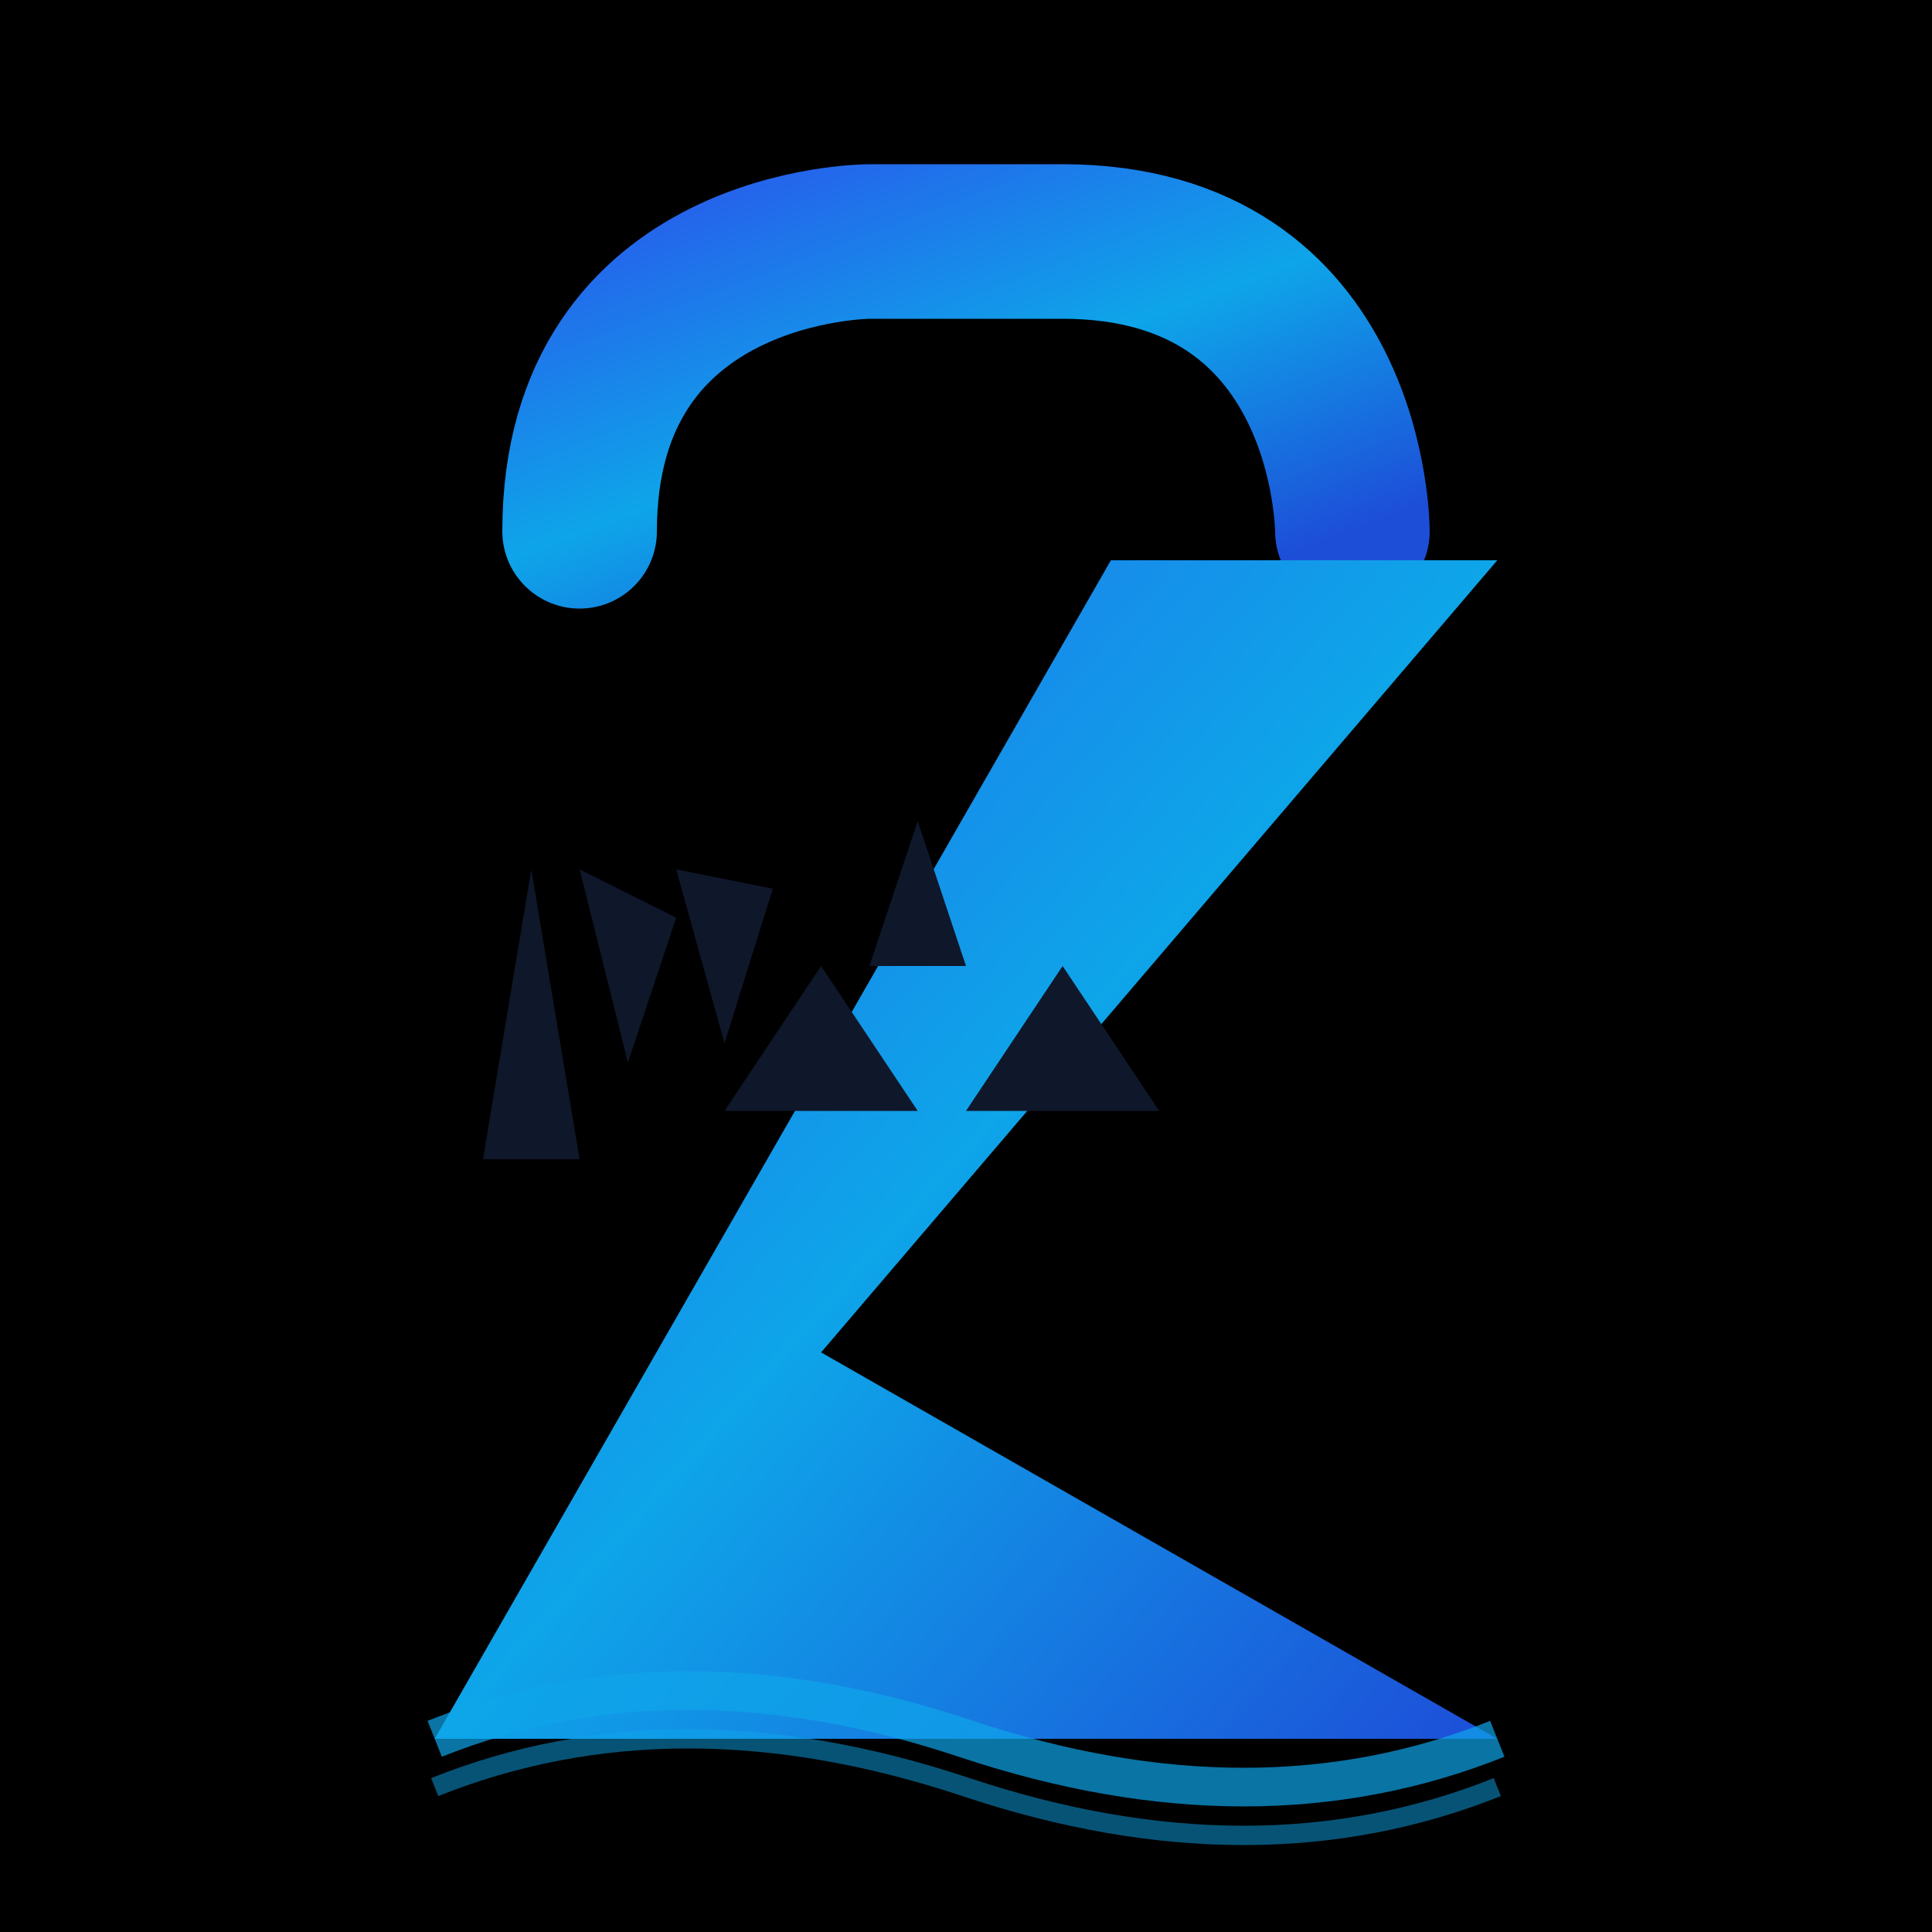
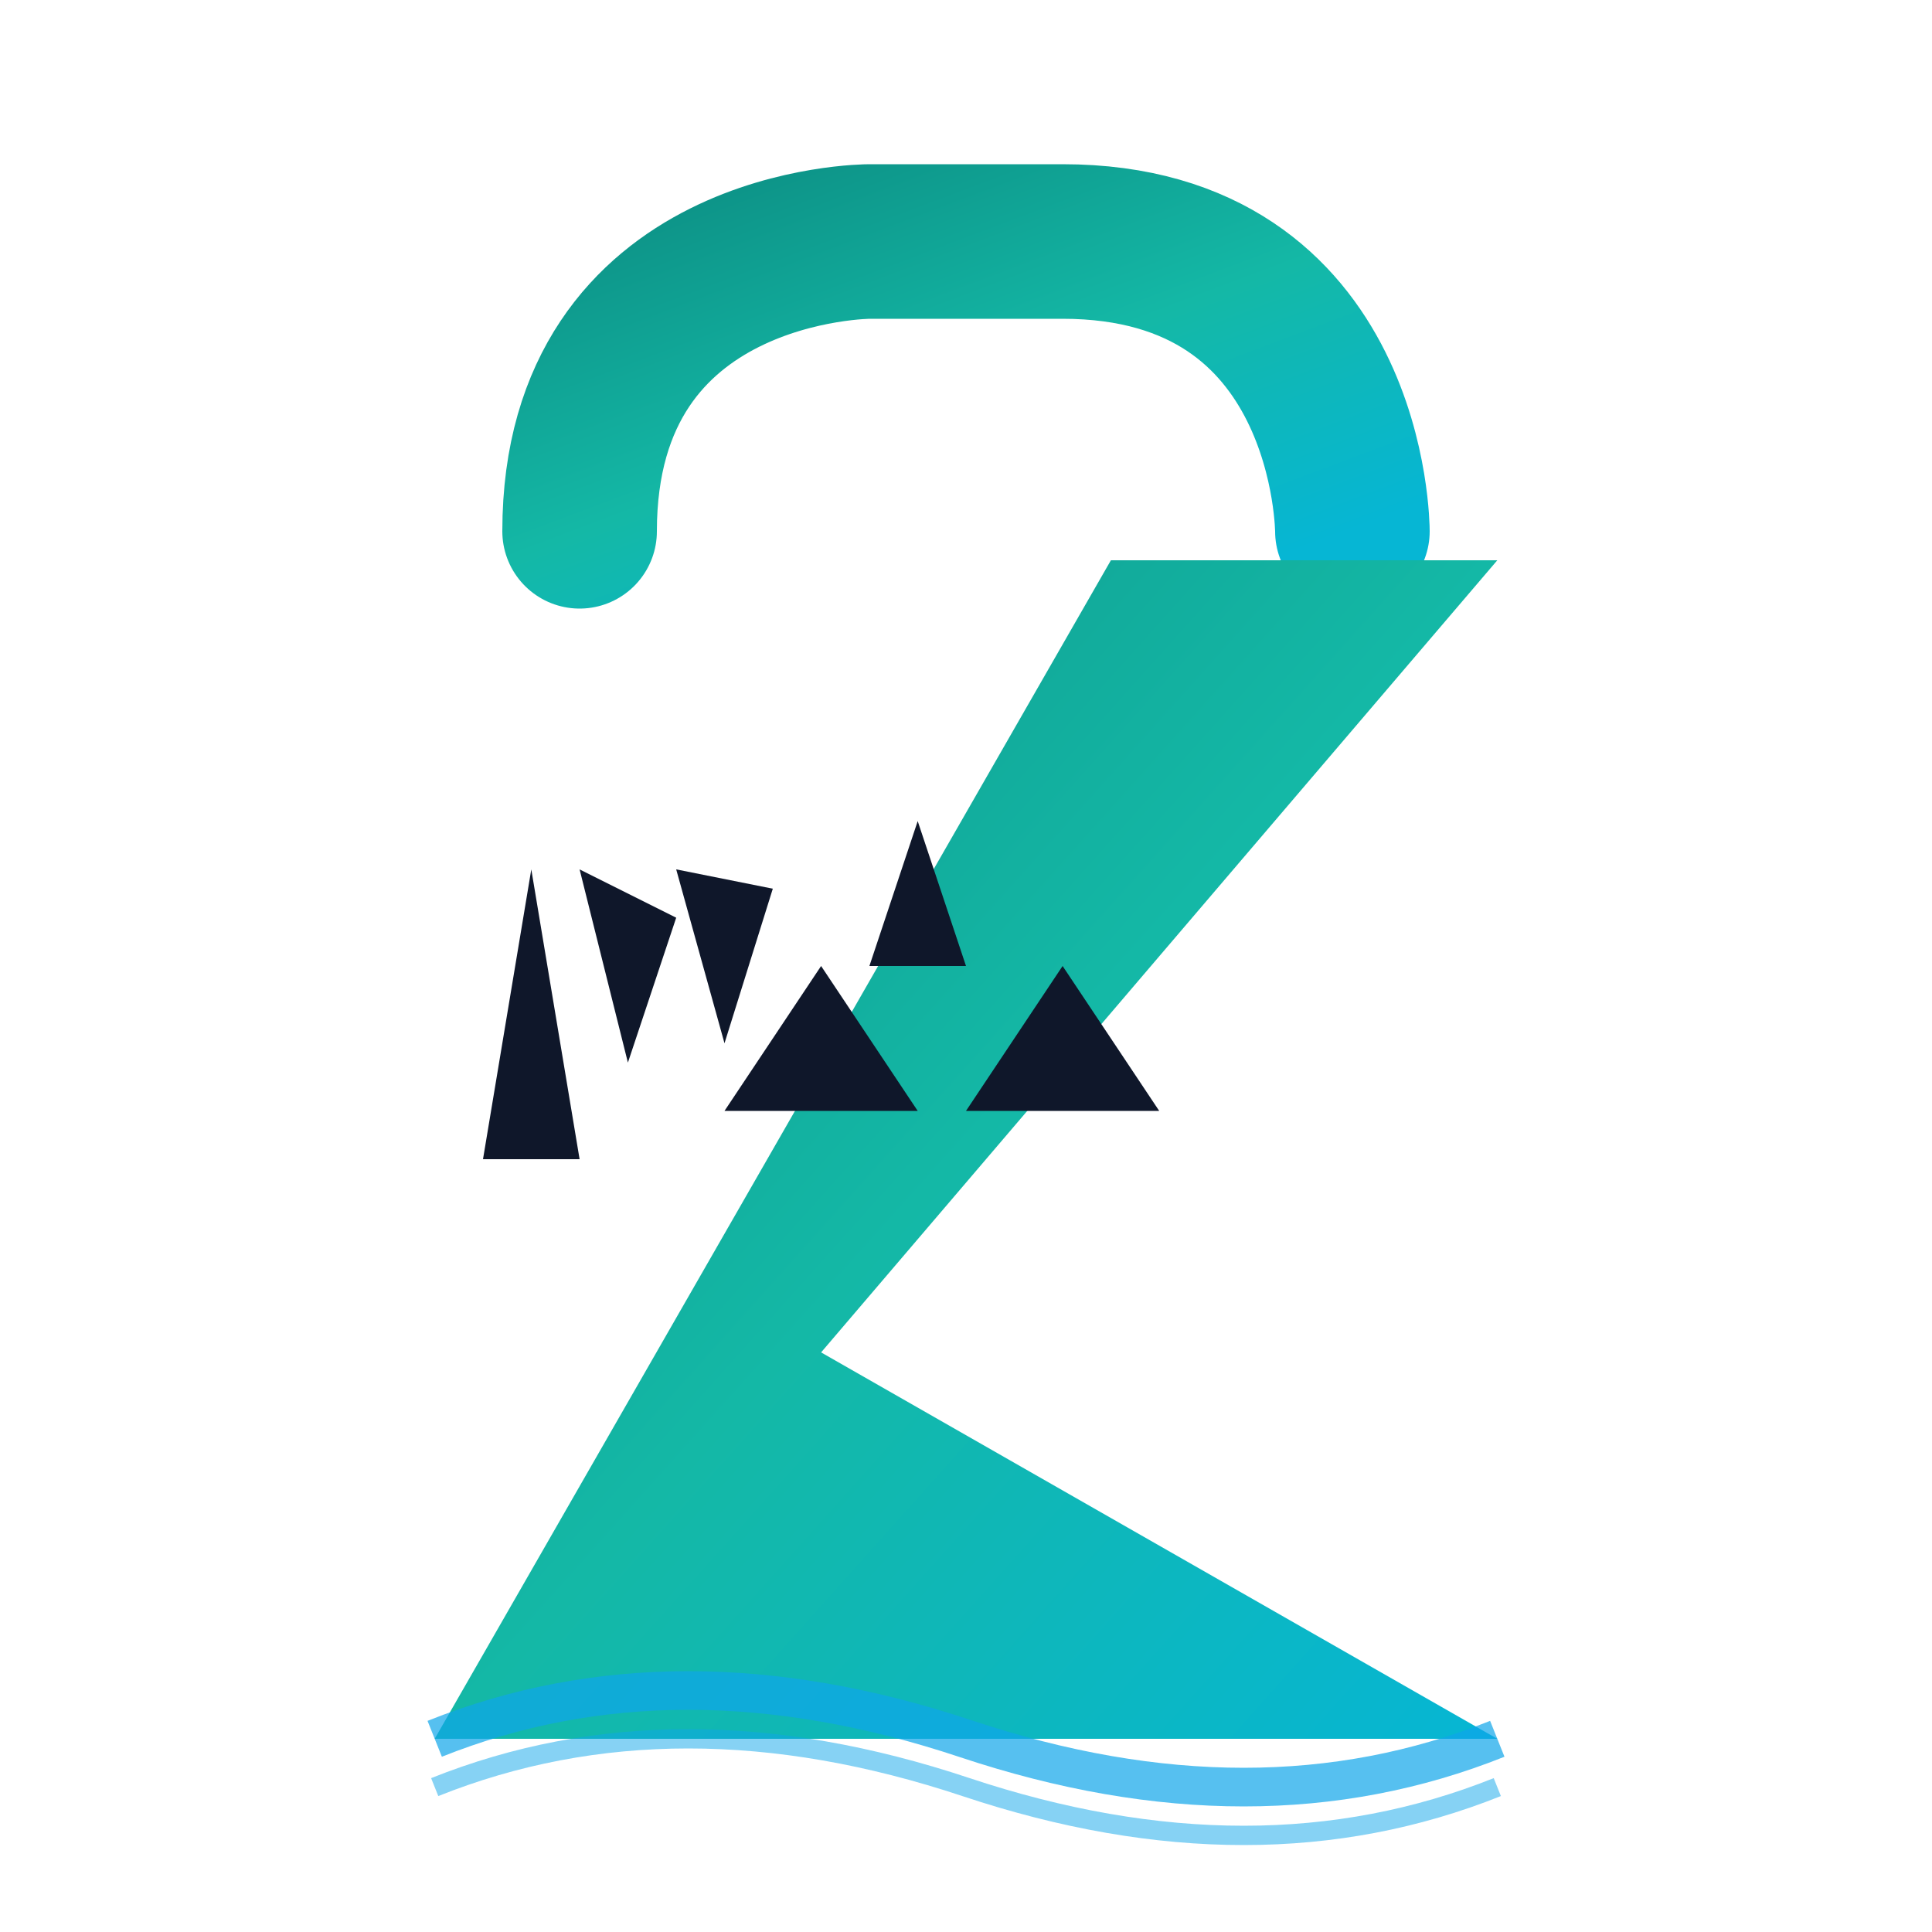
<svg xmlns="http://www.w3.org/2000/svg" viewBox="0 0 200 200" fill="none">
  <defs>
    <linearGradient id="zgrad" x1="0%" y1="0%" x2="100%" y2="100%">
-       <stop offset="0%" stop-color="#2563eb" />
-       <stop offset="50%" stop-color="#0ea5e9" />
-       <stop offset="100%" stop-color="#1d4ed8" />
+       <stop offset="0%" stop-color="#0d9488" />
+       <stop offset="50%" stop-color="#14b8a6" />
+       <stop offset="100%" stop-color="#06b6d4" />
    </linearGradient>
  </defs>
-   <rect width="200" height="200" fill="#000000" />
  <path d="M60 55 C60 25 90 25 90 25 L110 25 C140 25 140 55 140 55" stroke="url(#zgrad)" stroke-width="16" stroke-linecap="round" fill="none" />
  <path d="M45 58 L155 58 L85 140 L155 180 L45 180 L115 58 Z" fill="url(#zgrad)" />
  <path d="M50 120 L55 90 L60 120 Z M60 90 L70 95 L65 110 Z M70 90 L80 92 L75 108 Z" fill="#0f172a" />
  <path d="M75 115 L85 100 L95 115 Z M90 100 L95 85 L100 100 Z M100 115 L110 100 L120 115 Z" fill="#0f172a" />
  <path d="M45 180 Q70 170 100 180 T155 180" stroke="#0ea5e9" stroke-width="4" fill="none" opacity="0.7" />
  <path d="M45 185 Q70 175 100 185 T155 185" stroke="#0ea5e9" stroke-width="2" fill="none" opacity="0.5" />
</svg>
